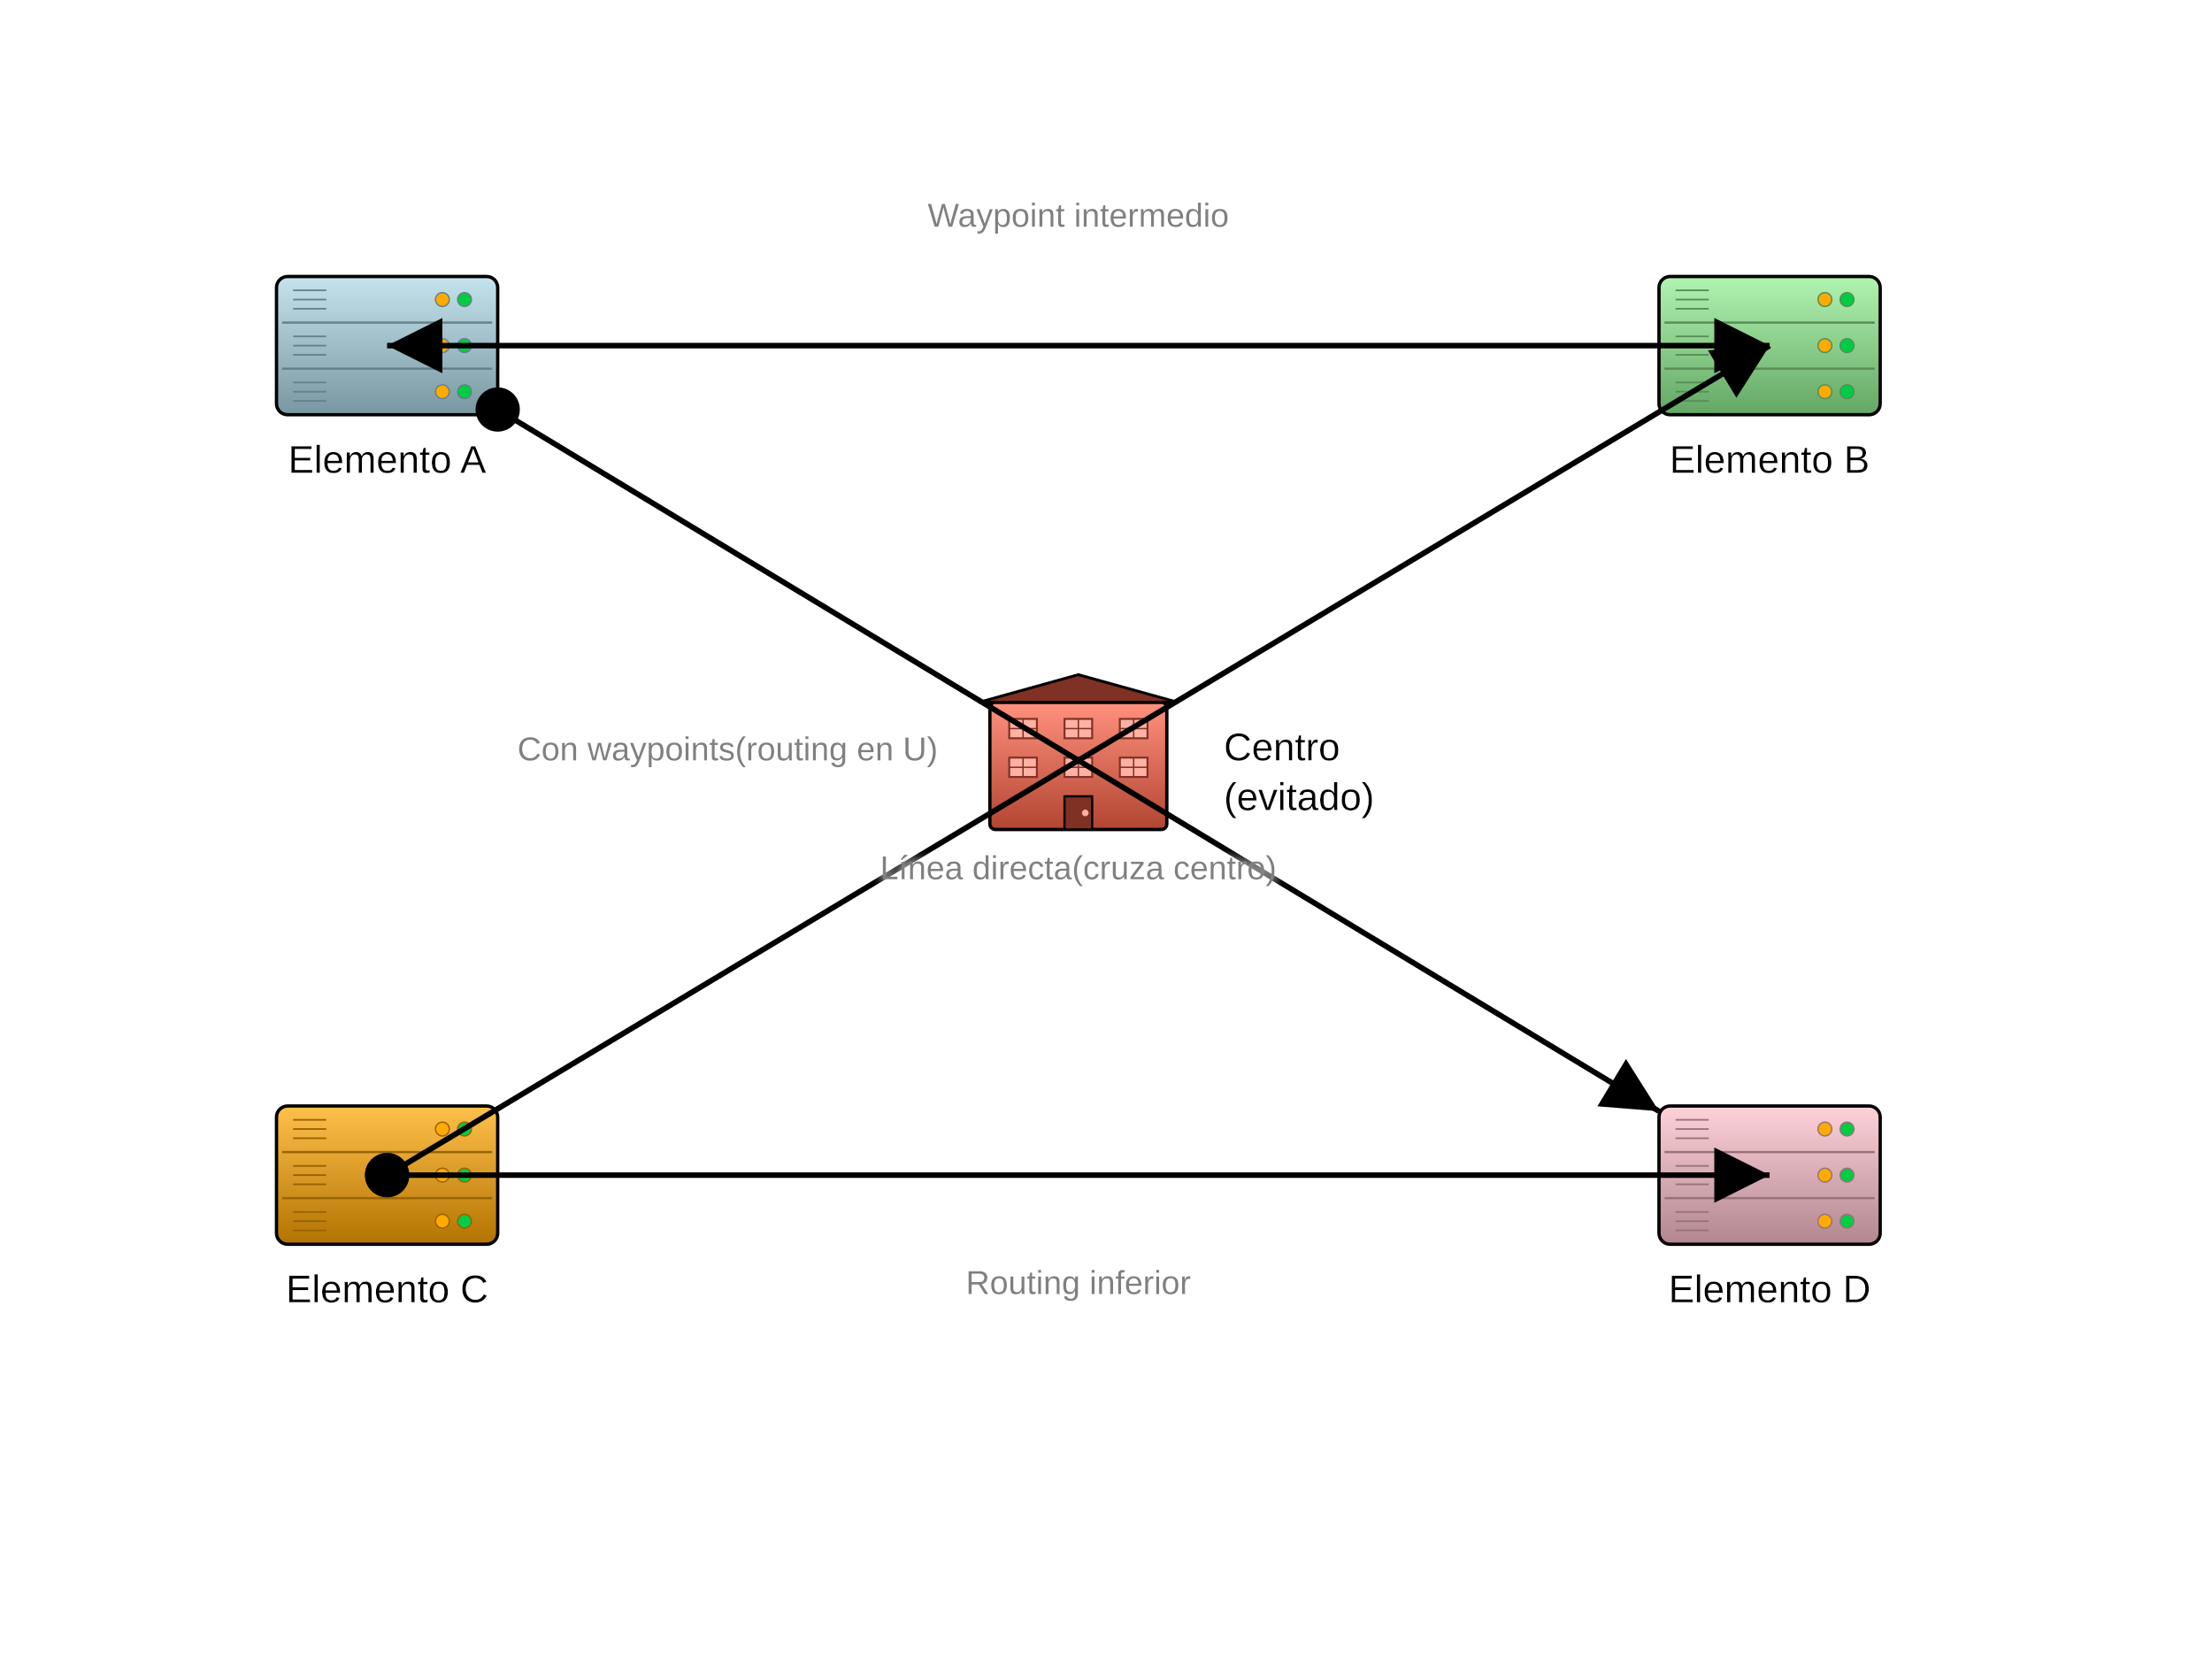
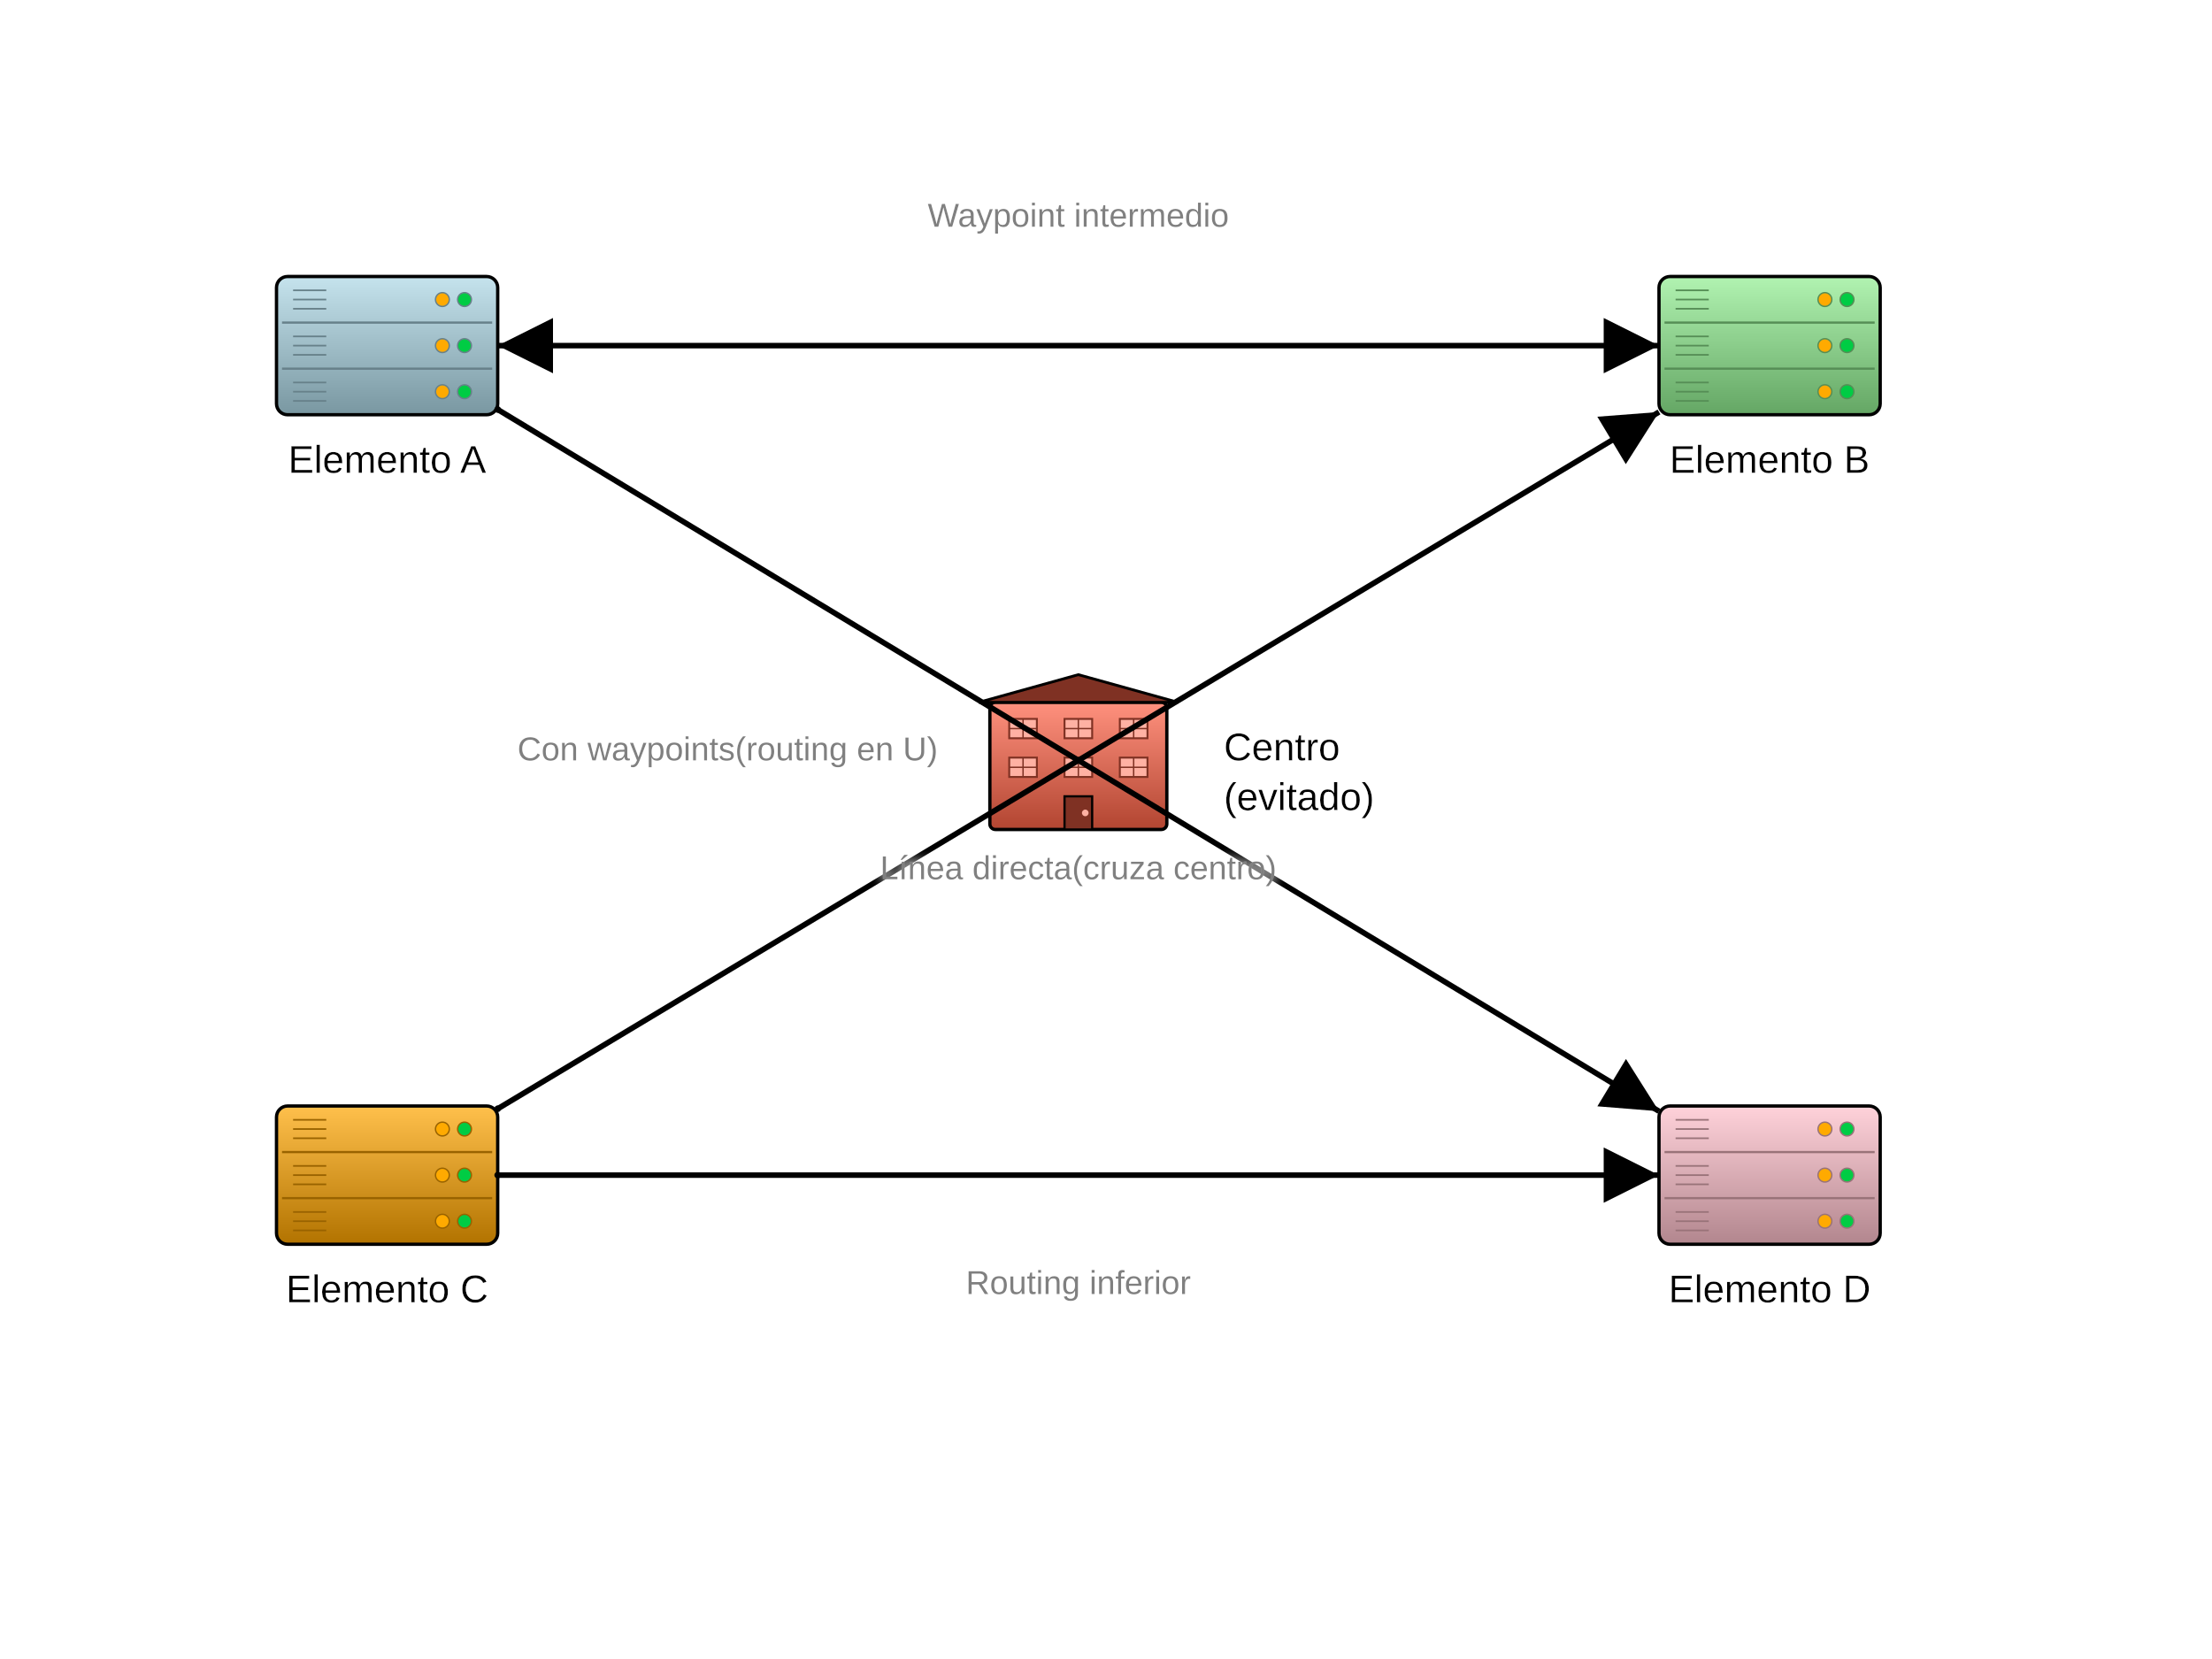
<svg xmlns="http://www.w3.org/2000/svg" baseProfile="full" height="600" version="1.1" viewBox="0,0,800,600" width="800">
  <defs>
    <filter height="140%" id="text-glow" width="140%" x="-20%" y="-20%">
      <feGaussianBlur in="SourceGraphic" result="blur" stdDeviation="2" />
      <feFlood flood-color="white" flood-opacity="1" result="color" />
      <feComposite in="color" in2="blur" operator="in" result="shadow" />
      <feMerge>
        <feMergeNode in="shadow" />
        <feMergeNode in="shadow" />
        <feMergeNode in="SourceGraphic" />
      </feMerge>
    </filter>
    <marker id="arrow-end" markerHeight="10" markerWidth="10" orient="auto" refX="10" refY="5">
      <path d="M 0 0 L 10 5 L 0 10 z" fill="black" />
    </marker>
    <marker id="arrow-start" markerHeight="10" markerWidth="10" orient="auto" refX="0" refY="5">
      <path d="M 10 0 L 0 5 L 10 10 z" fill="black" />
    </marker>
-     <marker id="circle-start" markerHeight="10" markerWidth="10" orient="auto" refX="5" refY="5">
-       <circle cx="5" cy="5" fill="black" r="4" />
+     <marker id="circle-start" markerHeight="2.4" markerUnits="userSpaceOnUse" markerWidth="2.4" orient="auto" refX="1.2" refY="1.2">
+       <circle cx="1.2" cy="1.2" fill="black" r="1.2" />
    </marker>
-     <marker id="circle-end" markerHeight="10" markerWidth="10" orient="auto" refX="5" refY="5">
-       <circle cx="5" cy="5" fill="black" r="4" />
+     <marker id="circle-end" markerHeight="2.4" markerUnits="userSpaceOnUse" markerWidth="2.4" orient="auto" refX="1.2" refY="1.2">
+       <circle cx="1.2" cy="1.2" fill="black" r="1.2" />
    </marker>
    <linearGradient id="gradient-a" x1="0%" x2="0%" y1="0%" y2="100%">
      <stop offset="0%" stop-color="#c5e3ed" />
      <stop offset="100%" stop-color="#7997a1" />
    </linearGradient>
    <linearGradient id="gradient-b" x1="0%" x2="0%" y1="0%" y2="100%">
      <stop offset="0%" stop-color="#b1f3b1" />
      <stop offset="100%" stop-color="#64a664" />
    </linearGradient>
    <linearGradient id="gradient-c" x1="0%" x2="0%" y1="0%" y2="100%">
      <stop offset="0%" stop-color="#ffc04c" />
      <stop offset="100%" stop-color="#b27300" />
    </linearGradient>
    <linearGradient id="gradient-d" x1="0%" x2="0%" y1="0%" y2="100%">
      <stop offset="0%" stop-color="#ffd2da" />
      <stop offset="100%" stop-color="#b2868e" />
    </linearGradient>
    <linearGradient id="gradient-center" x1="0%" x2="0%" y1="0%" y2="100%">
      <stop offset="0%" stop-color="#ff917e" />
      <stop offset="100%" stop-color="#b24531" />
    </linearGradient>
  </defs>
  <g id="a">
    <rect fill="url(#gradient-a)" height="50" rx="4" ry="4" stroke="black" stroke-width="1.2" width="80" x="100" y="100" />
    <line stroke="#67818a" stroke-width="0.8" x1="102" x2="178" y1="116.667" y2="116.667" />
    <line stroke="#67818a" stroke-width="0.8" x1="102" x2="178" y1="133.333" y2="133.333" />
    <circle cx="168" cy="108.333" fill="#00cc44" r="2.5" stroke="#67818a" stroke-width="0.5" />
    <circle cx="160" cy="108.333" fill="#ffaa00" r="2.5" stroke="#67818a" stroke-width="0.5" />
    <circle cx="168" cy="125.0" fill="#00cc44" r="2.5" stroke="#67818a" stroke-width="0.5" />
    <circle cx="160" cy="125.0" fill="#ffaa00" r="2.5" stroke="#67818a" stroke-width="0.5" />
    <circle cx="168" cy="141.667" fill="#00cc44" r="2.5" stroke="#67818a" stroke-width="0.5" />
    <circle cx="160" cy="141.667" fill="#ffaa00" r="2.5" stroke="#67818a" stroke-width="0.5" />
    <line stroke="#67818a" stroke-width="0.6" x1="106" x2="118" y1="105.0" y2="105.0" />
    <line stroke="#67818a" stroke-width="0.6" x1="106" x2="118" y1="108.333" y2="108.333" />
    <line stroke="#67818a" stroke-width="0.6" x1="106" x2="118" y1="111.667" y2="111.667" />
    <line stroke="#67818a" stroke-width="0.6" x1="106" x2="118" y1="121.667" y2="121.667" />
    <line stroke="#67818a" stroke-width="0.6" x1="106" x2="118" y1="125.0" y2="125.0" />
    <line stroke="#67818a" stroke-width="0.6" x1="106" x2="118" y1="128.333" y2="128.333" />
    <line stroke="#67818a" stroke-width="0.6" x1="106" x2="118" y1="138.333" y2="138.333" />
    <line stroke="#67818a" stroke-width="0.6" x1="106" x2="118" y1="141.667" y2="141.667" />
    <line stroke="#67818a" stroke-width="0.6" x1="106" x2="118" y1="145.0" y2="145.0" />
  </g>
  <g id="b">
    <rect fill="url(#gradient-b)" height="50" rx="4" ry="4" stroke="black" stroke-width="1.2" width="80" x="600" y="100" />
    <line stroke="#568e56" stroke-width="0.8" x1="602" x2="678" y1="116.667" y2="116.667" />
    <line stroke="#568e56" stroke-width="0.8" x1="602" x2="678" y1="133.333" y2="133.333" />
    <circle cx="668" cy="108.333" fill="#00cc44" r="2.5" stroke="#568e56" stroke-width="0.5" />
    <circle cx="660" cy="108.333" fill="#ffaa00" r="2.5" stroke="#568e56" stroke-width="0.5" />
    <circle cx="668" cy="125.0" fill="#00cc44" r="2.5" stroke="#568e56" stroke-width="0.5" />
    <circle cx="660" cy="125.0" fill="#ffaa00" r="2.5" stroke="#568e56" stroke-width="0.5" />
    <circle cx="668" cy="141.667" fill="#00cc44" r="2.5" stroke="#568e56" stroke-width="0.5" />
    <circle cx="660" cy="141.667" fill="#ffaa00" r="2.5" stroke="#568e56" stroke-width="0.5" />
    <line stroke="#568e56" stroke-width="0.6" x1="606" x2="618" y1="105.0" y2="105.0" />
    <line stroke="#568e56" stroke-width="0.6" x1="606" x2="618" y1="108.333" y2="108.333" />
    <line stroke="#568e56" stroke-width="0.6" x1="606" x2="618" y1="111.667" y2="111.667" />
    <line stroke="#568e56" stroke-width="0.6" x1="606" x2="618" y1="121.667" y2="121.667" />
    <line stroke="#568e56" stroke-width="0.6" x1="606" x2="618" y1="125.0" y2="125.0" />
    <line stroke="#568e56" stroke-width="0.6" x1="606" x2="618" y1="128.333" y2="128.333" />
    <line stroke="#568e56" stroke-width="0.6" x1="606" x2="618" y1="138.333" y2="138.333" />
    <line stroke="#568e56" stroke-width="0.6" x1="606" x2="618" y1="141.667" y2="141.667" />
    <line stroke="#568e56" stroke-width="0.6" x1="606" x2="618" y1="145.0" y2="145.0" />
  </g>
  <g id="c">
    <rect fill="url(#gradient-c)" height="50" rx="4" ry="4" stroke="black" stroke-width="1.2" width="80" x="100" y="400" />
    <line stroke="#996300" stroke-width="0.8" x1="102" x2="178" y1="416.667" y2="416.667" />
    <line stroke="#996300" stroke-width="0.8" x1="102" x2="178" y1="433.333" y2="433.333" />
    <circle cx="168" cy="408.333" fill="#00cc44" r="2.5" stroke="#996300" stroke-width="0.5" />
    <circle cx="160" cy="408.333" fill="#ffaa00" r="2.5" stroke="#996300" stroke-width="0.5" />
    <circle cx="168" cy="425.0" fill="#00cc44" r="2.5" stroke="#996300" stroke-width="0.5" />
    <circle cx="160" cy="425.0" fill="#ffaa00" r="2.5" stroke="#996300" stroke-width="0.5" />
    <circle cx="168" cy="441.667" fill="#00cc44" r="2.5" stroke="#996300" stroke-width="0.5" />
    <circle cx="160" cy="441.667" fill="#ffaa00" r="2.5" stroke="#996300" stroke-width="0.5" />
    <line stroke="#996300" stroke-width="0.6" x1="106" x2="118" y1="405.0" y2="405.0" />
    <line stroke="#996300" stroke-width="0.6" x1="106" x2="118" y1="408.333" y2="408.333" />
    <line stroke="#996300" stroke-width="0.6" x1="106" x2="118" y1="411.667" y2="411.667" />
    <line stroke="#996300" stroke-width="0.6" x1="106" x2="118" y1="421.667" y2="421.667" />
    <line stroke="#996300" stroke-width="0.6" x1="106" x2="118" y1="425.0" y2="425.0" />
    <line stroke="#996300" stroke-width="0.6" x1="106" x2="118" y1="428.333" y2="428.333" />
    <line stroke="#996300" stroke-width="0.6" x1="106" x2="118" y1="438.333" y2="438.333" />
    <line stroke="#996300" stroke-width="0.6" x1="106" x2="118" y1="441.667" y2="441.667" />
    <line stroke="#996300" stroke-width="0.6" x1="106" x2="118" y1="445.0" y2="445.0" />
  </g>
  <g id="d">
    <rect fill="url(#gradient-d)" height="50" rx="4" ry="4" stroke="black" stroke-width="1.2" width="80" x="600" y="400" />
    <line stroke="#997379" stroke-width="0.8" x1="602" x2="678" y1="416.667" y2="416.667" />
    <line stroke="#997379" stroke-width="0.8" x1="602" x2="678" y1="433.333" y2="433.333" />
    <circle cx="668" cy="408.333" fill="#00cc44" r="2.5" stroke="#997379" stroke-width="0.5" />
    <circle cx="660" cy="408.333" fill="#ffaa00" r="2.5" stroke="#997379" stroke-width="0.5" />
    <circle cx="668" cy="425.0" fill="#00cc44" r="2.5" stroke="#997379" stroke-width="0.5" />
    <circle cx="660" cy="425.0" fill="#ffaa00" r="2.5" stroke="#997379" stroke-width="0.5" />
    <circle cx="668" cy="441.667" fill="#00cc44" r="2.5" stroke="#997379" stroke-width="0.5" />
    <circle cx="660" cy="441.667" fill="#ffaa00" r="2.5" stroke="#997379" stroke-width="0.5" />
    <line stroke="#997379" stroke-width="0.6" x1="606" x2="618" y1="405.0" y2="405.0" />
    <line stroke="#997379" stroke-width="0.6" x1="606" x2="618" y1="408.333" y2="408.333" />
    <line stroke="#997379" stroke-width="0.6" x1="606" x2="618" y1="411.667" y2="411.667" />
    <line stroke="#997379" stroke-width="0.6" x1="606" x2="618" y1="421.667" y2="421.667" />
    <line stroke="#997379" stroke-width="0.6" x1="606" x2="618" y1="425.0" y2="425.0" />
    <line stroke="#997379" stroke-width="0.6" x1="606" x2="618" y1="428.333" y2="428.333" />
    <line stroke="#997379" stroke-width="0.6" x1="606" x2="618" y1="438.333" y2="438.333" />
    <line stroke="#997379" stroke-width="0.6" x1="606" x2="618" y1="441.667" y2="441.667" />
    <line stroke="#997379" stroke-width="0.6" x1="606" x2="618" y1="445.0" y2="445.0" />
  </g>
  <g id="center">
    <rect fill="url(#gradient-center)" height="46" rx="2" ry="2" stroke="black" stroke-width="1.2" width="64" x="358" y="254" />
    <polygon fill="#7f3123" points="354,254 390.0,244 426,254" stroke="black" stroke-width="1.0" />
    <rect fill="#ffb1a3" height="7" stroke="#7f3123" stroke-width="0.7" width="10" x="365" y="260" />
    <line stroke="#7f3123" stroke-width="0.5" x1="370.0" x2="370.0" y1="260" y2="267" />
    <line stroke="#7f3123" stroke-width="0.5" x1="365" x2="375" y1="263.5" y2="263.5" />
    <rect fill="#ffb1a3" height="7" stroke="#7f3123" stroke-width="0.7" width="10" x="385" y="260" />
    <line stroke="#7f3123" stroke-width="0.5" x1="390.0" x2="390.0" y1="260" y2="267" />
    <line stroke="#7f3123" stroke-width="0.5" x1="385" x2="395" y1="263.5" y2="263.5" />
    <rect fill="#ffb1a3" height="7" stroke="#7f3123" stroke-width="0.7" width="10" x="405" y="260" />
    <line stroke="#7f3123" stroke-width="0.5" x1="410.0" x2="410.0" y1="260" y2="267" />
    <line stroke="#7f3123" stroke-width="0.5" x1="405" x2="415" y1="263.5" y2="263.5" />
    <rect fill="#ffb1a3" height="7" stroke="#7f3123" stroke-width="0.7" width="10" x="365" y="274" />
    <line stroke="#7f3123" stroke-width="0.5" x1="370.0" x2="370.0" y1="274" y2="281" />
    <line stroke="#7f3123" stroke-width="0.5" x1="365" x2="375" y1="277.5" y2="277.5" />
    <rect fill="#ffb1a3" height="7" stroke="#7f3123" stroke-width="0.7" width="10" x="385" y="274" />
    <line stroke="#7f3123" stroke-width="0.5" x1="390.0" x2="390.0" y1="274" y2="281" />
    <line stroke="#7f3123" stroke-width="0.5" x1="385" x2="395" y1="277.5" y2="277.5" />
    <rect fill="#ffb1a3" height="7" stroke="#7f3123" stroke-width="0.7" width="10" x="405" y="274" />
    <line stroke="#7f3123" stroke-width="0.5" x1="410.0" x2="410.0" y1="274" y2="281" />
    <line stroke="#7f3123" stroke-width="0.5" x1="405" x2="415" y1="277.5" y2="277.5" />
    <rect fill="#7f3123" height="12" stroke="black" stroke-width="0.8" width="10" x="385.0" y="288" />
    <circle cx="392.5" cy="294.0" fill="#ffb1a3" r="1.2" />
  </g>
  <line marker-end="url(#arrow-end)" marker-start="url(#circle-start)" stroke="black" stroke-width="2" x1="180.0" x2="600.0" y1="148.1" y2="401.9" />
-   <polyline fill="none" marker-end="url(#arrow-end)" marker-start="url(#circle-start)" points="140.0,425.0 640.0,125.0" stroke="black" stroke-width="2" />
-   <polyline fill="none" marker-end="url(#arrow-end)" marker-start="url(#arrow-start)" points="140.0,125.0 640.0,125.0" stroke="black" stroke-width="2" />
-   <polyline fill="none" marker-end="url(#arrow-end)" marker-start="url(#circle-start)" points="140.0,425.0 640.0,425.0" stroke="black" stroke-width="2" />
+   <polyline fill="none" marker-end="url(#arrow-end)" marker-start="url(#circle-start)" points="180.0,401.0 600.0,149.0" stroke="black" stroke-width="2" />
+   <polyline fill="none" marker-end="url(#arrow-end)" marker-start="url(#arrow-start)" points="180.0,125.0 600.0,125.0" stroke="black" stroke-width="2" />
+   <polyline fill="none" marker-end="url(#arrow-end)" marker-start="url(#circle-start)" points="180.0,425.0 600.0,425.0" stroke="black" stroke-width="2" />
  <text fill="black" filter="url(#text-glow)" font-family="Arial, sans-serif" font-size="14px" text-anchor="middle" x="140.0" y="171.0">Elemento A</text>
  <text fill="black" filter="url(#text-glow)" font-family="Arial, sans-serif" font-size="14px" text-anchor="middle" x="640.0" y="171.0">Elemento B</text>
  <text fill="black" filter="url(#text-glow)" font-family="Arial, sans-serif" font-size="14px" text-anchor="middle" x="140.0" y="471.0">Elemento C</text>
  <text fill="black" filter="url(#text-glow)" font-family="Arial, sans-serif" font-size="14px" text-anchor="middle" x="640.0" y="471.0">Elemento D</text>
  <text fill="black" filter="url(#text-glow)" font-family="Arial, sans-serif" font-size="14px" text-anchor="start" x="442.6" y="275.0">Centro</text>
  <text fill="black" filter="url(#text-glow)" font-family="Arial, sans-serif" font-size="14px" text-anchor="start" x="442.6" y="293.0">(evitado)</text>
  <text fill="gray" filter="url(#text-glow)" font-family="Arial, sans-serif" font-size="12px" text-anchor="middle" x="390.0" y="318.0">Línea directa
(cruza centro)</text>
  <text fill="gray" filter="url(#text-glow)" font-family="Arial, sans-serif" font-size="12px" text-anchor="end" x="339.2" y="275.0">Con waypoints
(routing en U)</text>
  <text fill="gray" filter="url(#text-glow)" font-family="Arial, sans-serif" font-size="12px" text-anchor="middle" x="390.0" y="82.0">Waypoint intermedio</text>
  <text fill="gray" filter="url(#text-glow)" font-family="Arial, sans-serif" font-size="12px" text-anchor="middle" x="390.0" y="468.0">Routing inferior</text>
</svg>
